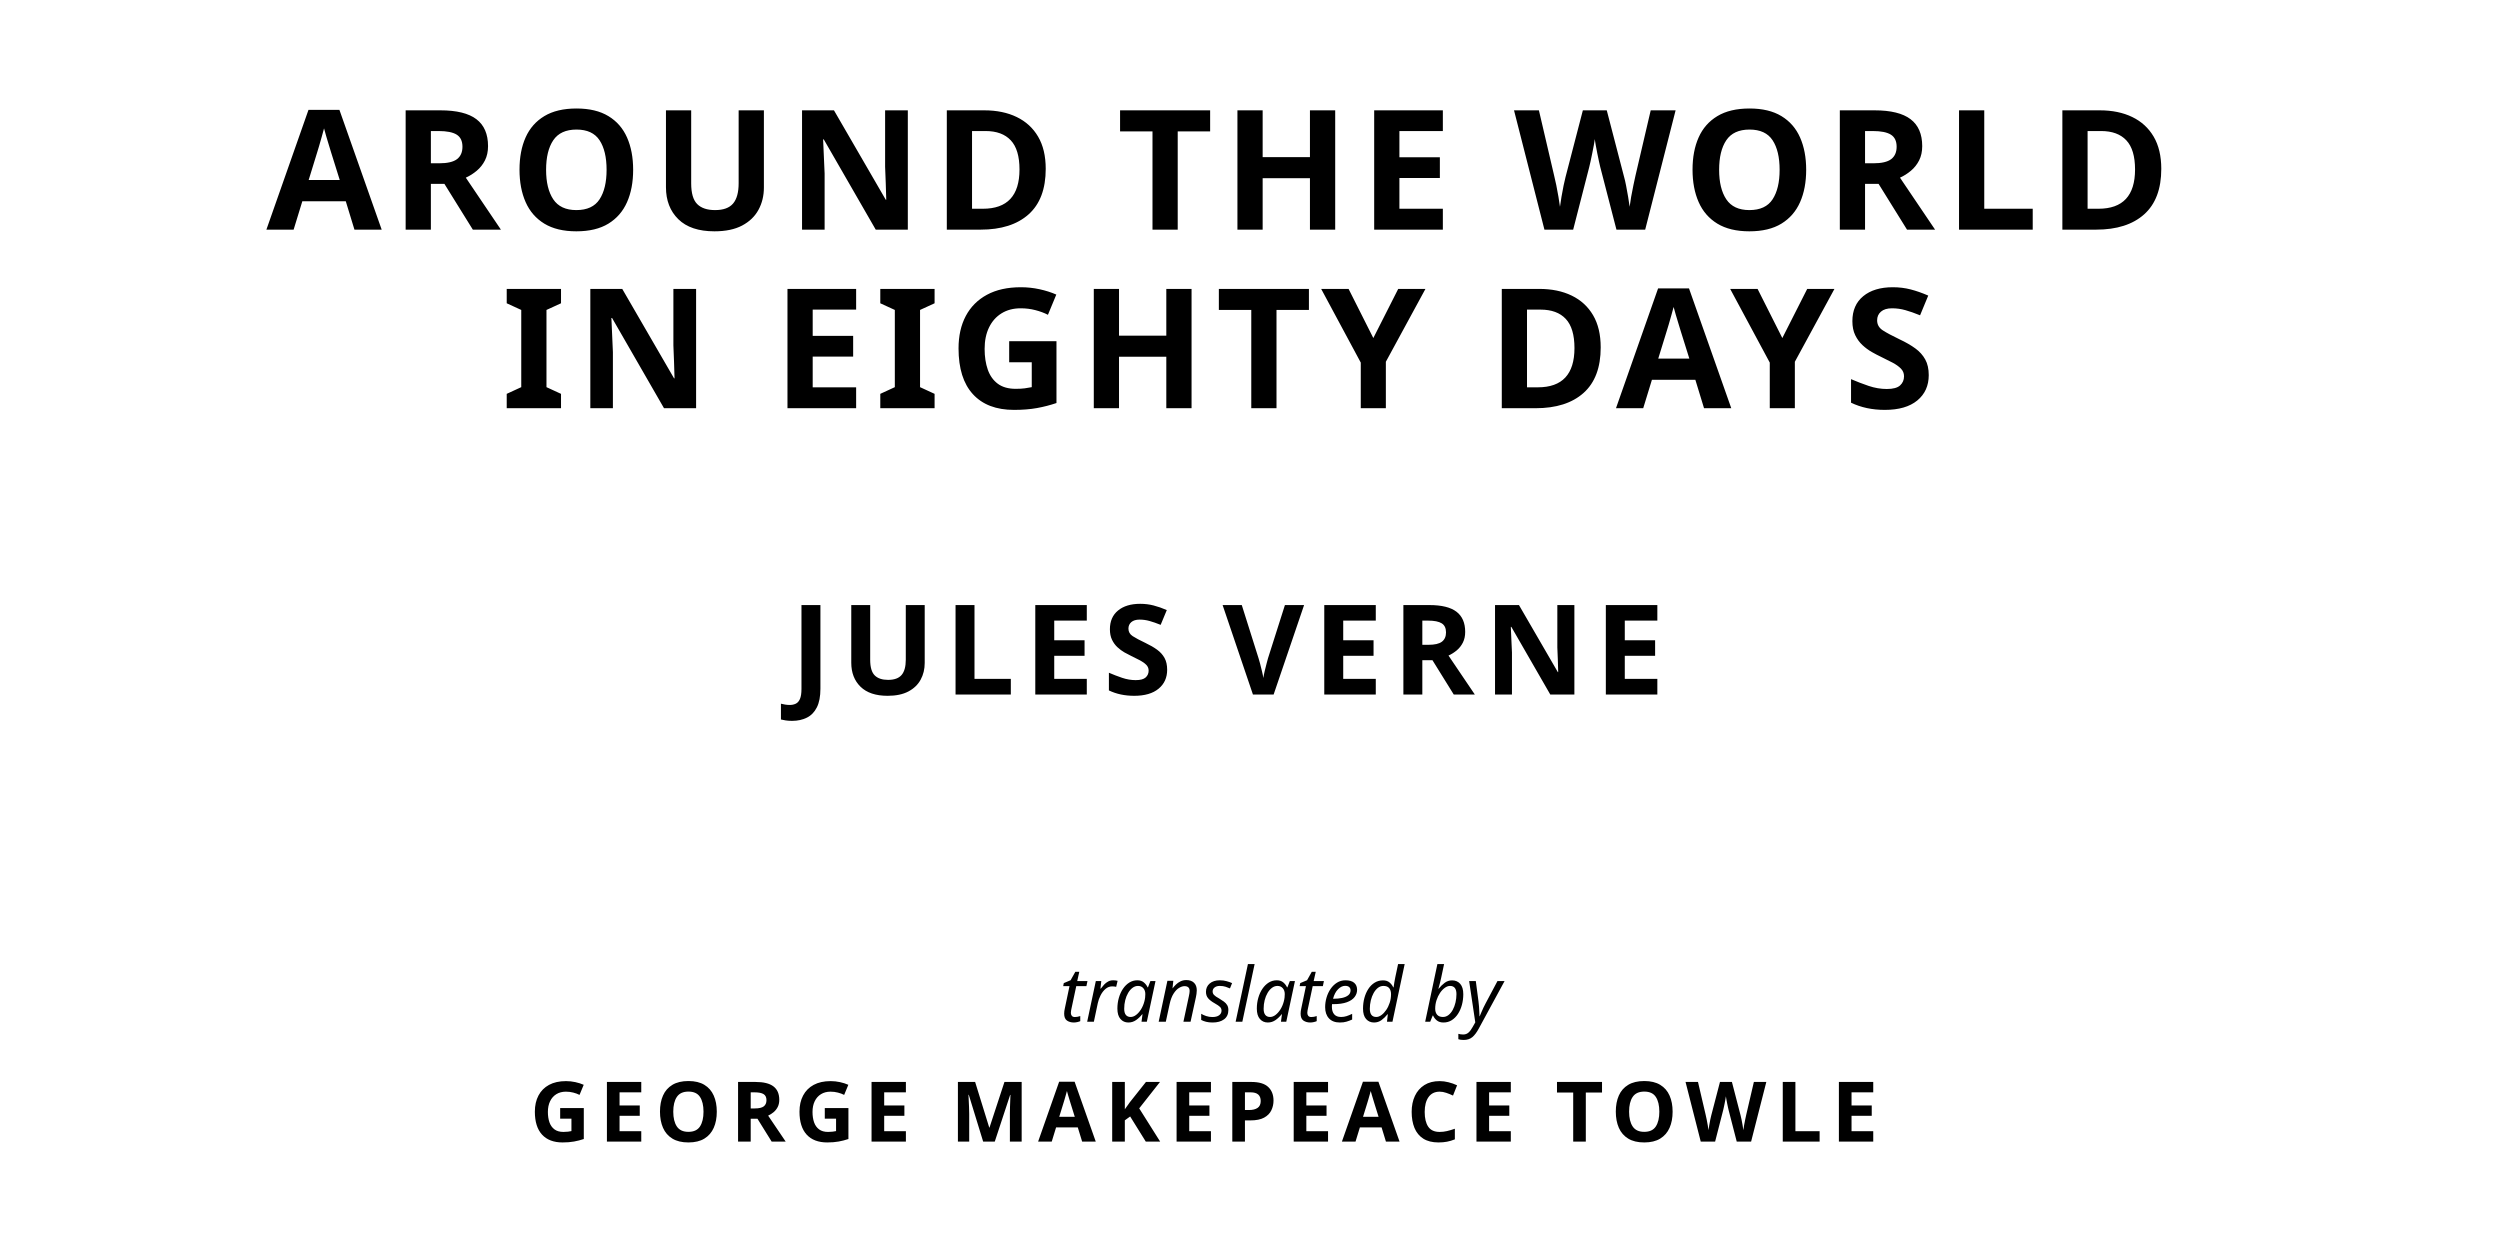
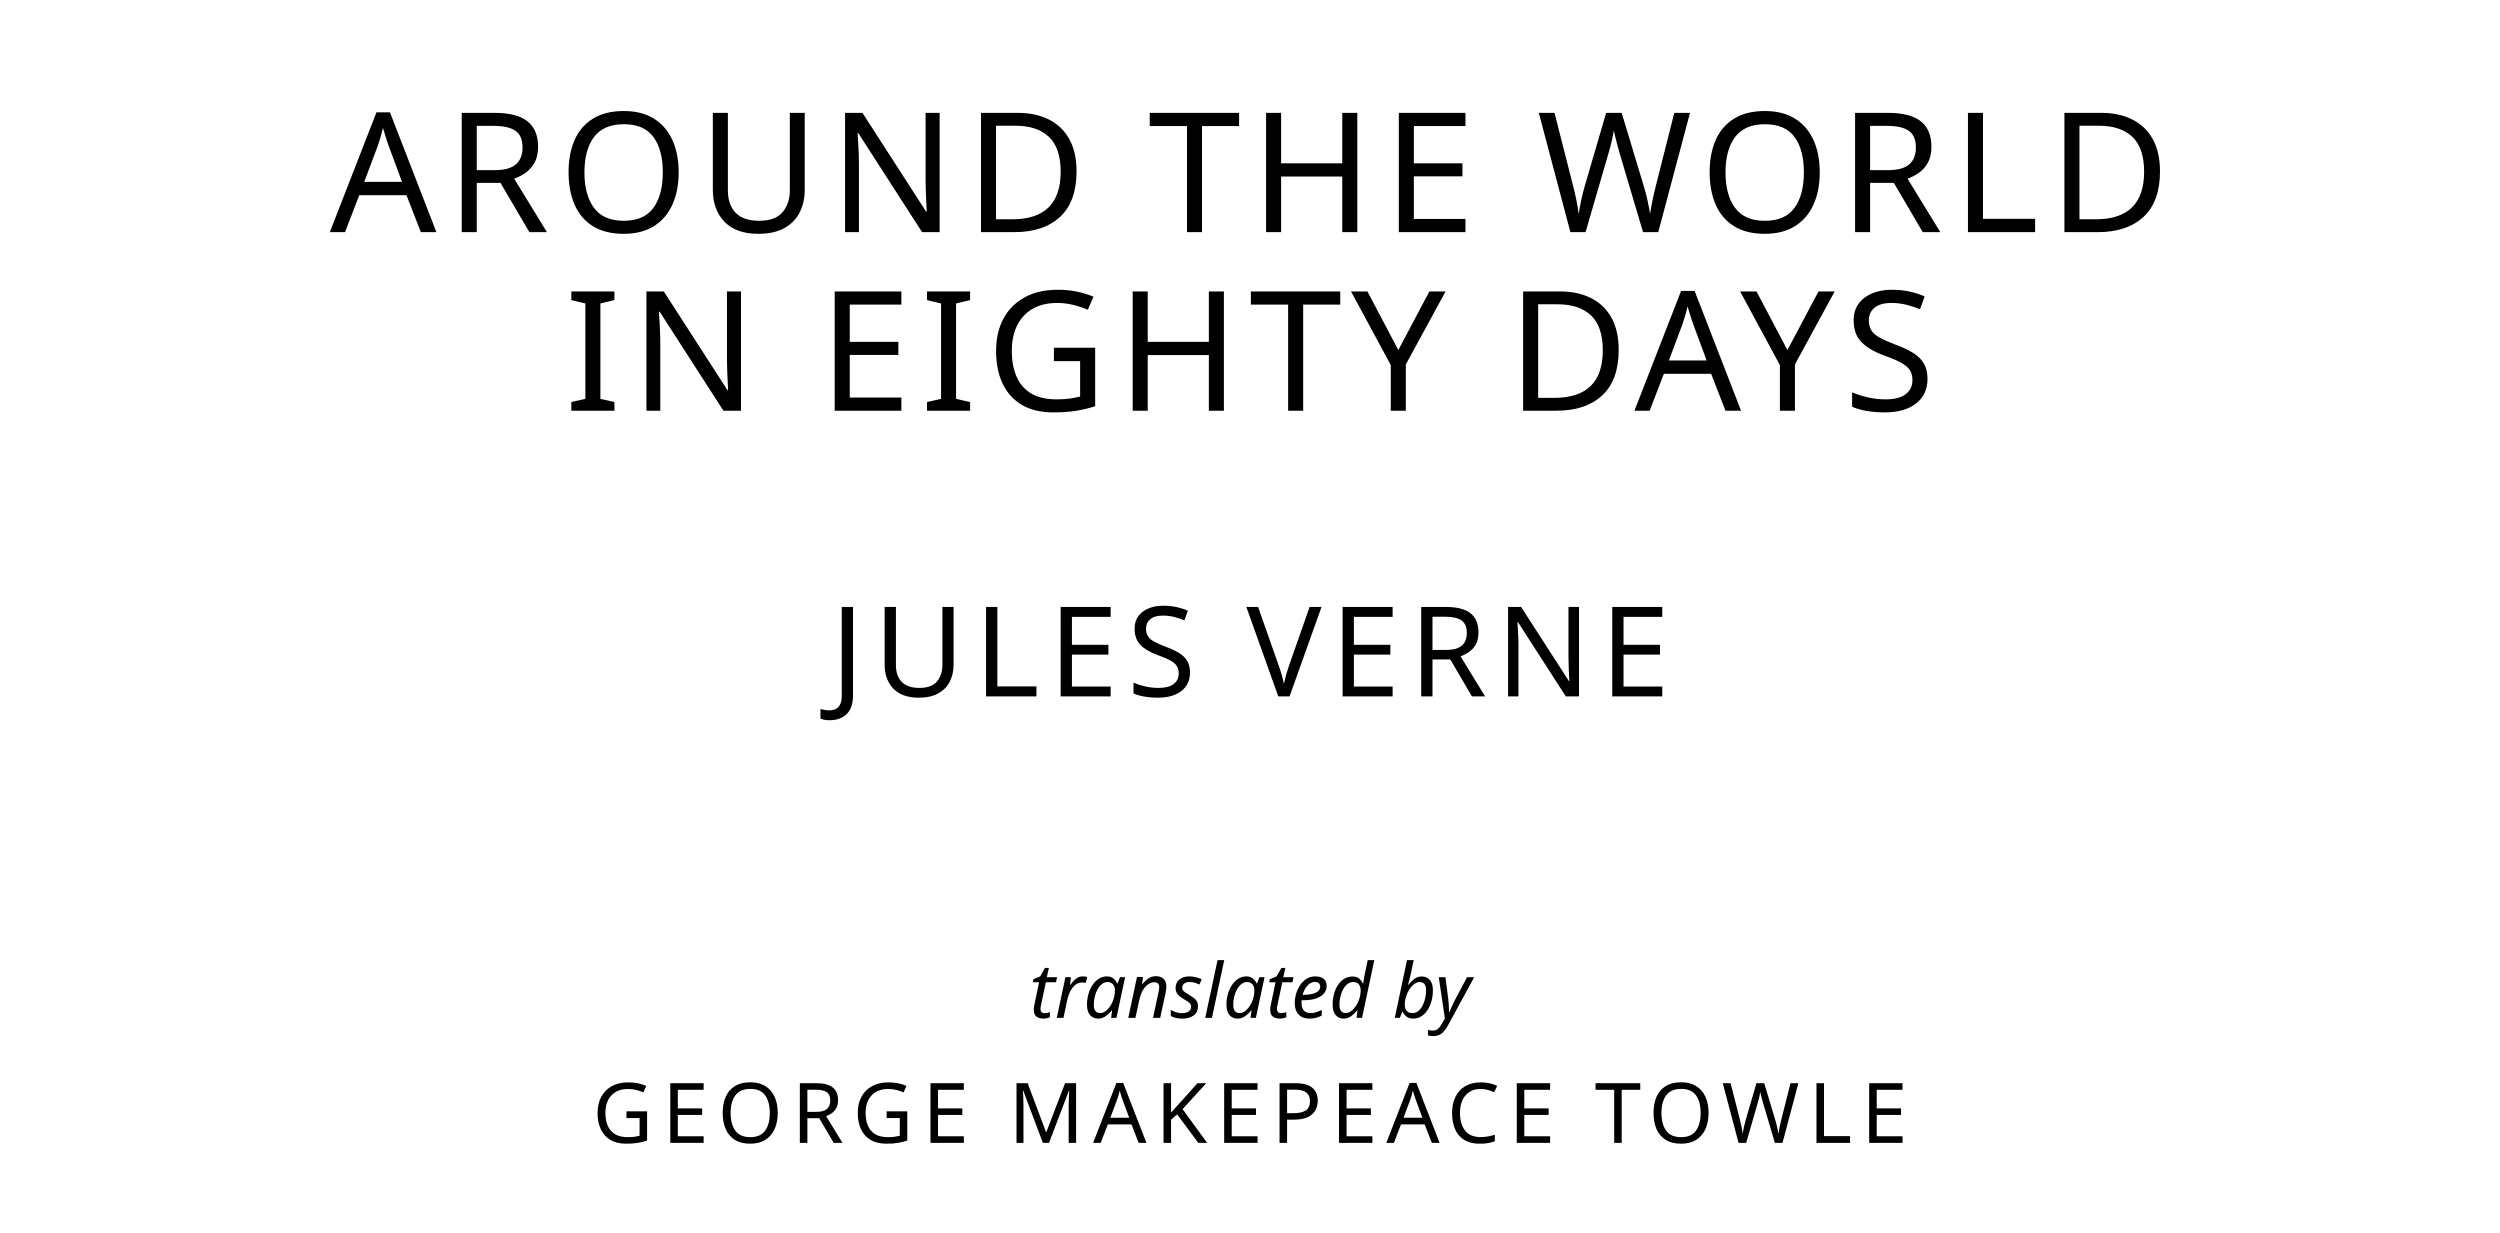
<svg xmlns="http://www.w3.org/2000/svg" version="1.1" viewBox="0 0 1400 690">
-   <text line-height="100%" style="letter-spacing:0;word-spacing:0;font-size:93.57;font-family:Sans" x="149.18" y="128.6">
-     <tspan style="letter-spacing:5;font-family:League Spartan;font-weight:bold" x="149.18" y="128.6">AROUND THE WORLD</tspan>
-   </text>
-   <text line-height="100%" style="letter-spacing:0;word-spacing:0;font-size:93.57;font-family:Sans;font-weight:normal" x="280.76" y="228.6">
-     <tspan style="letter-spacing:5;font-family:League Spartan;font-weight:bold" x="280.76" y="228.6">IN EIGHTY DAYS</tspan>
-   </text>
-   <text line-height="100%" style="letter-spacing:0;word-spacing:0;font-size:70.18;font-family:Sans;font-weight:normal" x="442.51" y="388.95">
-     <tspan style="letter-spacing:5;font-family:League Spartan;font-weight:bold" x="442.51" y="388.95">JULES VERNE</tspan>
-   </text>
-   <text line-height="100%" style="letter-spacing:0;word-spacing:0;font-size:46.784;font-family:Sans;font-weight:normal" x="296.8" y="639.3">
-     <tspan style="letter-spacing:5;font-family:League Spartan;font-weight:bold" x="296.8" y="639.3">GEORGE MAKEPEACE TOWLE</tspan>
-   </text>
-   <text line-height="100%" style="letter-spacing:0;word-spacing:0;font-size:42.508;font-family:Sans;font-weight:normal" x="593.51" y="572.18">
-     <tspan style="font-family:OFL Sorts Mill Goudy;font-weight:500;font-style:italic" x="593.51" y="572.18">translated by</tspan>
-   </text>
+   <text style="fill:#000;font-family:League Spartan;font-size:93.567px;letter-spacing:5px" text-anchor="middle" x="700" y="130">AROUND THE WORLD</text>
+   <text style="fill:#000;font-family:League Spartan;font-size:93.567px;letter-spacing:5px" text-anchor="middle" x="700" y="230">IN EIGHTY DAYS</text>
+   <text style="fill:#000;font-family:League Spartan;font-size:70.175px;letter-spacing:5px" text-anchor="middle" x="700" y="390">JULES VERNE</text>
+   <text style="fill:#000;font-family:OFL Sorts Mill Goudy;font-size:42.508px;font-style:italic" text-anchor="middle" x="700" y="570">translated by</text>
+   <text style="fill:#000;font-family:League Spartan;font-size:46.784px;letter-spacing:5px" text-anchor="middle" x="700" y="640">GEORGE MAKEPEACE TOWLE</text>
</svg>
